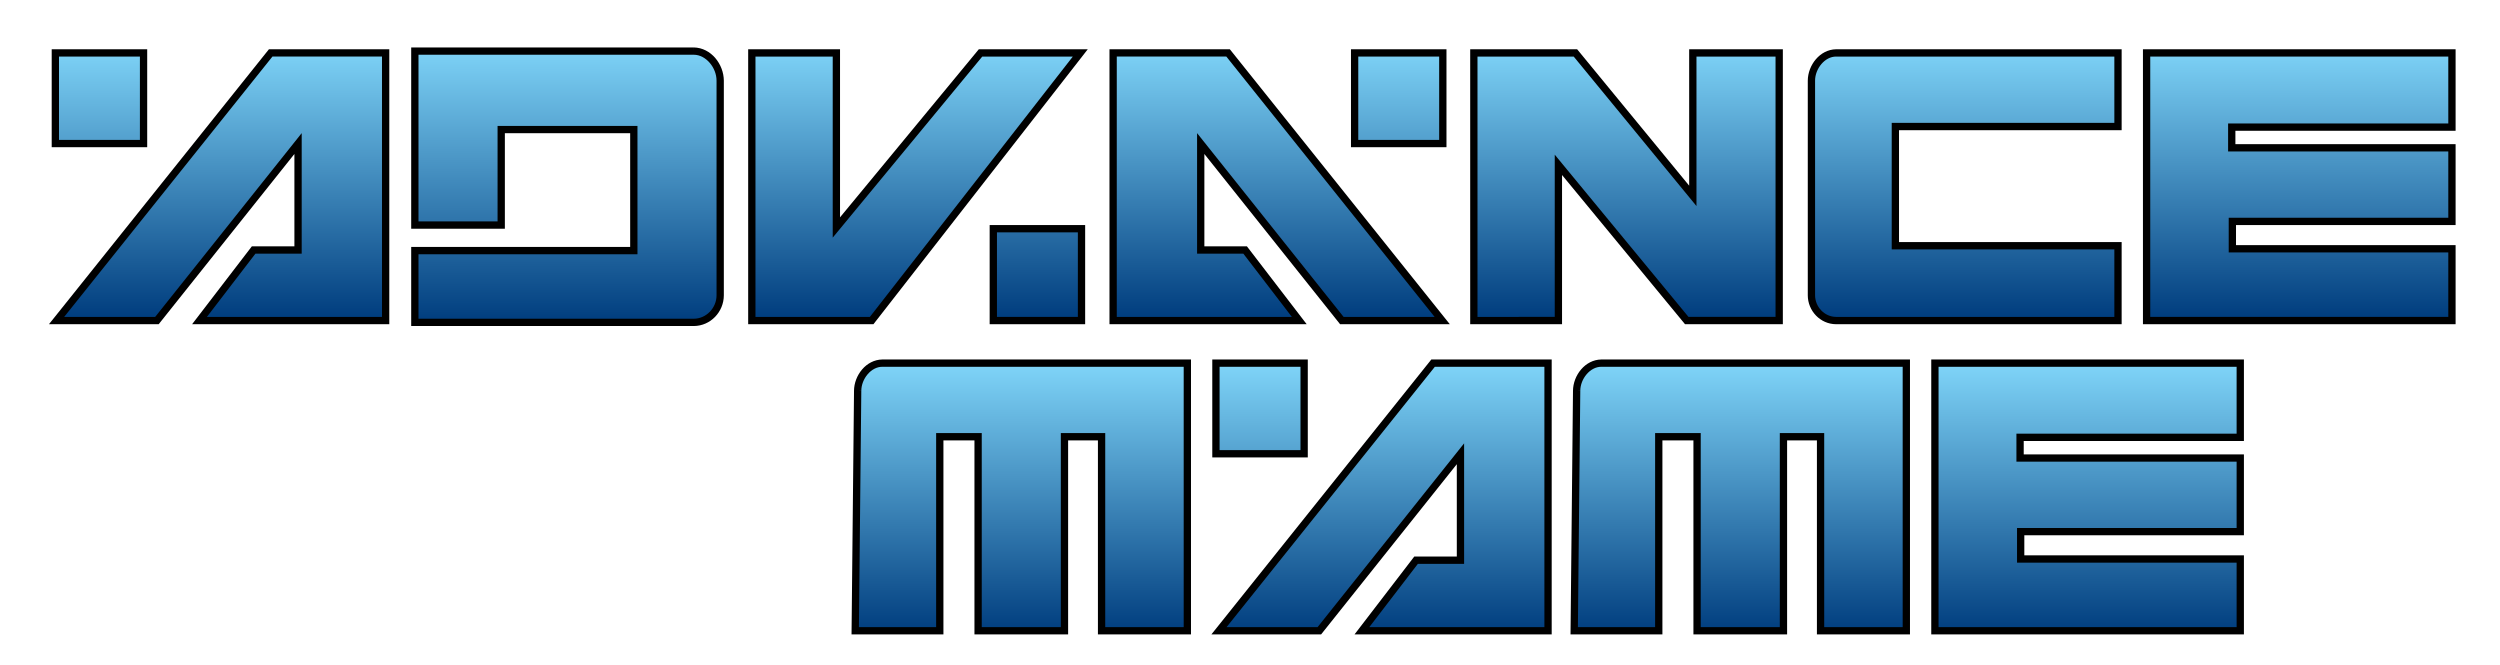
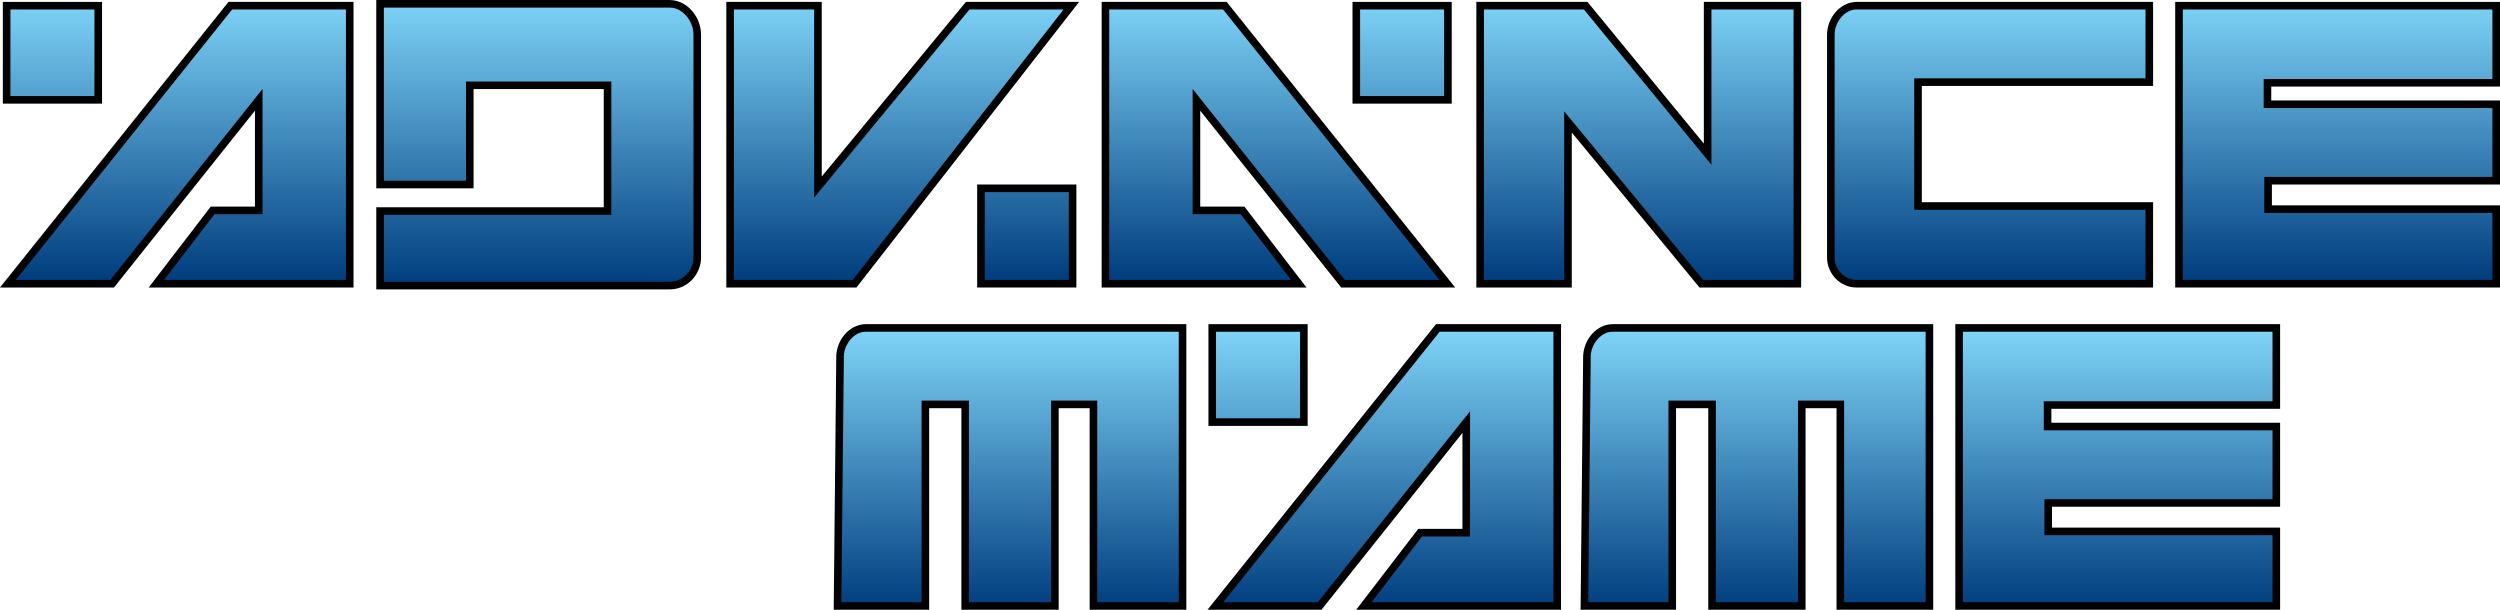
- <svg xmlns="http://www.w3.org/2000/svg" version="1.1" id="Layer_2" x="0px" y="0px" width="685px" height="182px" viewBox="0 0 685 182" enable-background="new 0 0 685 182" xml:space="preserve">
+ <svg xmlns="http://www.w3.org/2000/svg" version="1.1" id="Layer_2" x="0px" y="0px" width="659.415px" height="160.834px" viewBox="13.419 12.999 659.415 160.834" enable-background="new 13.419 12.999 659.415 160.834" xml:space="preserve">
  <g>
-     <linearGradient id="SVGID_1_" gradientUnits="userSpaceOnUse" x1="-115.667" y1="311.5" x2="-115.667" y2="238" gradientTransform="matrix(1 0 0 -1 654 325)">
+     <linearGradient id="SVGID_1_" gradientUnits="userSpaceOnUse" x1="-679.668" y1="534.5" x2="-679.668" y2="608" gradientTransform="matrix(1 0 0 1 1218 -521)">
      <stop offset="0" style="stop-color:#7ED3F7" />
      <stop offset="1" style="stop-color:#003D7E" />
    </linearGradient>
    <path fill="url(#SVGID_1_)" d="M503.083,14.5c-3.728,0-6.75,3.855-6.75,7.583v58.834c0,3.728,3.022,6.915,6.75,6.915h77.25v-20.5   h-61V34.667h61V14.5H503.083z" />
    <path d="M503.083,88.834c-4.317-0.017-7.745-3.648-7.751-7.917l0,0V22.084c0.031-4.223,3.293-8.512,7.751-8.584l0,0v1v1   c-1.508-0.002-2.937,0.785-4.014,2.043l0,0c-1.074,1.252-1.742,2.948-1.738,4.541l0,0v58.833c0.006,3.188,2.611,5.908,5.751,5.915   l0,0h76.249V68.331h-61V33.666h61V15.5h-76.249v-1v-1h78.249v22.166h-61v30.666h61v22.503L503.083,88.834L503.083,88.834z" />
  </g>
  <g>
-     <linearGradient id="SVGID_2_" gradientUnits="userSpaceOnUse" x1="-374.166" y1="224.5" x2="-374.166" y2="151.5" gradientTransform="matrix(1 0 0 -1 654 325)">
+     <linearGradient id="SVGID_2_" gradientUnits="userSpaceOnUse" x1="-938.167" y1="621.5" x2="-938.167" y2="694.5" gradientTransform="matrix(1 0 0 1 1218 -521)">
      <stop offset="0" style="stop-color:#7ED3F7" />
      <stop offset="1" style="stop-color:#003D7E" />
    </linearGradient>
    <path fill="url(#SVGID_2_)" d="M235,107.084c0-3.729,3.022-7.584,6.75-7.584h83.584v73.333h-23.5v-53.167h-10.167v53.167H268   v-53.167h-10.5v53.167h-23.167L235,107.084z" />
    <path d="M267,173.833v-53.17h-8.501v53.17h-25.177l0.678-66.75h-0.002c0.031-4.224,3.294-8.513,7.752-8.585l0,0h84.583v75.333   h-25.502v-53.166h-8.166v53.168H267L267,173.833z M302.834,118.665l-0.002,53.167h21.501V100.5h-82.582   c-1.509-0.004-2.937,0.784-4.014,2.043l0,0c-1.075,1.251-1.743,2.947-1.736,4.54l0,0h-1l0.998,0.011l-0.656,64.738H256.5v-53.167   H269v53.167h21.666v-53.167H302.834L302.834,118.665z" />
  </g>
  <g>
-     <linearGradient id="SVGID_3_" gradientUnits="userSpaceOnUse" x1="-177.166" y1="224.5" x2="-177.166" y2="151.5" gradientTransform="matrix(1 0 0 -1 654 325)">
+     <linearGradient id="SVGID_3_" gradientUnits="userSpaceOnUse" x1="-741.167" y1="621.5" x2="-741.167" y2="694.5" gradientTransform="matrix(1 0 0 1 1218 -521)">
      <stop offset="0" style="stop-color:#7ED3F7" />
      <stop offset="1" style="stop-color:#003D7E" />
    </linearGradient>
    <path fill="url(#SVGID_3_)" d="M432,107.084c0-3.729,3.021-7.584,6.75-7.584h83.584v73.333h-23.5v-53.167h-10.167v53.167H465   v-53.167h-10.5v53.167h-23.166L432,107.084z" />
    <path d="M463.999,173.833v-53.17H455.5v53.17h-25.177L431,107.072l0,0c0.036-4.219,3.297-8.502,7.75-8.574l0,0h84.584v75.333h-25.5   v-53.166h-8.167v53.168H463.999L463.999,173.833z M499.833,118.665v53.167h21.501V100.5H438.75   c-1.507-0.004-2.936,0.784-4.014,2.043l0,0c-1.073,1.251-1.741,2.947-1.736,4.54l0,0h-1l1,0.011l-0.656,64.738H453.5v-53.167H466   l-0.002,53.167h21.668v-53.167H499.833L499.833,118.665z" />
  </g>
  <g>
-     <linearGradient id="SVGID_4_" gradientUnits="userSpaceOnUse" x1="-626.75" y1="311.5" x2="-626.75" y2="238" gradientTransform="matrix(1 0 0 -1 654 325)">
+     <linearGradient id="SVGID_4_" gradientUnits="userSpaceOnUse" x1="-1190.749" y1="534.5" x2="-1190.749" y2="608" gradientTransform="matrix(1 0 0 1 1218 -521)">
      <stop offset="0" style="stop-color:#7ED3F7" />
      <stop offset="1" style="stop-color:#003D7E" />
    </linearGradient>
    <rect x="15.167" y="14.5" fill="url(#SVGID_4_)" width="24.167" height="24.834" />
    <path d="M14.166,40.334V13.5h26.167v25.834v1H14.166L14.166,40.334z M39.333,39.334v-1V39.334L39.333,39.334z M16.166,38.334   h22.168V15.499H16.166V38.334L16.166,38.334z" />
  </g>
  <g>
-     <linearGradient id="SVGID_5_" gradientUnits="userSpaceOnUse" x1="-270.75" y1="311.5" x2="-270.75" y2="238" gradientTransform="matrix(1 0 0 -1 654 325)">
+     <linearGradient id="SVGID_5_" gradientUnits="userSpaceOnUse" x1="-834.75" y1="534.5" x2="-834.75" y2="608" gradientTransform="matrix(1 0 0 1 1218 -521)">
      <stop offset="0" style="stop-color:#7ED3F7" />
      <stop offset="1" style="stop-color:#003D7E" />
    </linearGradient>
    <rect x="371.167" y="14.5" fill="url(#SVGID_5_)" width="24.167" height="24.834" />
    <path d="M370.166,40.334V13.5h26.167v25.834v1H370.166L370.166,40.334z M395.333,39.334v-1V39.334L395.333,39.334z M372.167,38.334   h22.166V15.499h-22.166V38.334L372.167,38.334z" />
  </g>
  <g>
-     <linearGradient id="SVGID_6_" gradientUnits="userSpaceOnUse" x1="-308.75" y1="224.5" x2="-308.75" y2="151.5" gradientTransform="matrix(1 0 0 -1 654 325)">
+     <linearGradient id="SVGID_6_" gradientUnits="userSpaceOnUse" x1="-872.75" y1="621.5" x2="-872.75" y2="694.5" gradientTransform="matrix(1 0 0 1 1218 -521)">
      <stop offset="0" style="stop-color:#7ED3F7" />
      <stop offset="1" style="stop-color:#003D7E" />
    </linearGradient>
    <rect x="333.166" y="99.5" fill="url(#SVGID_6_)" width="24.168" height="24.834" />
    <path d="M332.166,125.334V98.499h26.167v25.835v1H332.166L332.166,125.334z M357.335,124.334v-1.002V124.334L357.335,124.334z    M334.165,123.332h22.17V100.5h-22.17V123.332L334.165,123.332z" />
  </g>
  <g>
-     <linearGradient id="SVGID_7_" gradientUnits="userSpaceOnUse" x1="-593.417" y1="311.5" x2="-593.417" y2="238" gradientTransform="matrix(1 0 0 -1 654 325)">
+     <linearGradient id="SVGID_7_" gradientUnits="userSpaceOnUse" x1="-1157.417" y1="534.5" x2="-1157.417" y2="608" gradientTransform="matrix(1 0 0 1 1218 -521)">
      <stop offset="0" style="stop-color:#7ED3F7" />
      <stop offset="1" style="stop-color:#003D7E" />
    </linearGradient>
    <polygon fill="url(#SVGID_7_)" points="15.5,87.833 74.167,14.5 105.667,14.5 105.667,87.833 54.667,87.833 69.5,68.5 81.667,68.5    81.667,39.333 43,87.833  " />
    <path d="M52.636,88.832l16.37-21.334h11.66V42.19L43.482,88.832H15.499v-0.999l0.781,0.623l-0.781-0.623v0.999h-2.08l60.267-75.333   h32.98v75.333H52.636L52.636,88.832z M42.517,86.833l40.149-50.357V69.5l-12.675-0.003L56.693,86.831h47.973V15.499h-30.02   L17.579,86.833H42.517L42.517,86.833z" />
  </g>
  <g>
-     <linearGradient id="SVGID_8_" gradientUnits="userSpaceOnUse" x1="-274.917" y1="224.5" x2="-274.917" y2="151.5" gradientTransform="matrix(1 0 0 -1 654 325)">
+     <linearGradient id="SVGID_8_" gradientUnits="userSpaceOnUse" x1="-838.918" y1="621.5" x2="-838.918" y2="694.5" gradientTransform="matrix(1 0 0 1 1218 -521)">
      <stop offset="0" style="stop-color:#7ED3F7" />
      <stop offset="1" style="stop-color:#003D7E" />
    </linearGradient>
    <polygon fill="url(#SVGID_8_)" points="334,172.833 392.666,99.5 424.166,99.5 424.166,172.833 373.166,172.833 388,153.5    400.166,153.5 400.166,124.334 361.5,172.833  " />
-     <path d="M371.136,173.832l16.371-21.334h11.657v-25.307l-37.183,46.641H334v-1l0.781,0.624L334,172.832v1h-2.081l60.265-75.333   h32.981v75.333H371.136L371.136,173.832z M361.018,171.833l40.148-50.356V154.5l-12.674-0.002l-13.3,17.332h47.973v-71.331h-30.019   l-57.067,71.334H361.018L361.018,171.833z" />
+     <path d="M371.136,173.832l16.371-21.334h11.657v-25.307l-37.184,46.641H334v-1l0.781,0.624L334,172.832v1h-2.081l60.265-75.333   h32.981v75.333H371.136L371.136,173.832z M361.018,171.833l40.148-50.356V154.5l-12.674-0.002l-13.301,17.332h47.974v-71.331   h-30.019l-57.067,71.334H361.018L361.018,171.833z" />
  </g>
  <g>
-     <linearGradient id="SVGID_9_" gradientUnits="userSpaceOnUse" x1="-303.917" y1="311.5" x2="-303.917" y2="238" gradientTransform="matrix(1 0 0 -1 654 325)">
+     <linearGradient id="SVGID_9_" gradientUnits="userSpaceOnUse" x1="-867.918" y1="534.5" x2="-867.918" y2="608" gradientTransform="matrix(1 0 0 1 1218 -521)">
      <stop offset="0" style="stop-color:#7ED3F7" />
      <stop offset="1" style="stop-color:#003D7E" />
    </linearGradient>
    <polygon fill="url(#SVGID_9_)" points="395.166,87.833 336.5,14.5 305,14.5 305,87.833 356,87.833 341.166,68.5 329,68.5    329,39.333 367.666,87.833  " />
-     <path d="M367.183,88.832l-37.185-46.64v25.306h11.66l16.37,21.334h-54.03V13.499h32.98l58.967,73.708l-0.781,0.626v-1v1   l0.781-0.626l1.302,1.625H367.183L367.183,88.832z M368.146,86.833h24.938l-57.067-71.334h-30.02v71.332h47.973L340.673,69.5   h-12.675V36.474L368.146,86.833L368.146,86.833z" />
+     <path d="M367.184,88.832l-37.186-46.64v25.306h11.66l16.369,21.334h-54.029V13.499h32.98l58.967,73.708l-0.781,0.626v-1v1   l0.781-0.626l1.302,1.625H367.184L367.184,88.832z M368.146,86.833h24.938l-57.067-71.334h-30.02v71.332h47.973L340.673,69.5   h-12.675V36.474L368.146,86.833L368.146,86.833z" />
  </g>
  <g>
    <g>
-       <linearGradient id="SVGID_10_" gradientUnits="userSpaceOnUse" x1="-498.5" y1="311.847" x2="-498.5" y2="236.837" gradientTransform="matrix(1 0 0 -1 654 325)">
+       <linearGradient id="SVGID_10_" gradientUnits="userSpaceOnUse" x1="-1062.501" y1="534.153" x2="-1062.501" y2="609.163" gradientTransform="matrix(1 0 0 1 1218 -521)">
        <stop offset="0" style="stop-color:#7ED3F7" />
        <stop offset="1" style="stop-color:#003D7E" />
      </linearGradient>
      <path fill="url(#SVGID_10_)" d="M190.083,13.999h-76.416v47.667h23.666V35.5h36.333v33.166l-59.999,0.002v19.665h76.416    c4.022-0.007,7.247-3.417,7.249-7.414V22.084C197.317,18.107,194.175,14.036,190.083,13.999z" />
    </g>
    <g>
      <path d="M112.667,89.332V67.668l59.999-0.002V36.499h-34.333v26.167h-25.666V12.999h77.416v0.999l0.01-0.999    c4.793,0.101,8.201,4.625,8.238,9.085l0,0v58.835c-0.006,4.534-3.64,8.395-8.249,8.413l0,0H112.667L112.667,89.332z     M114.667,87.332h75.414c3.439-0.004,6.254-2.954,6.252-6.413l0,0V22.088c0.006-3.498-2.871-7.095-6.258-7.089l0,0h-75.408v45.667    h21.666V34.499h38.333v35.167h-59.999V87.332L114.667,87.332z" />
    </g>
  </g>
  <g>
-     <linearGradient id="SVGID_11_" gradientUnits="userSpaceOnUse" x1="-403" y1="311.5" x2="-403" y2="238" gradientTransform="matrix(1 0 0 -1 654 325)">
+     <linearGradient id="SVGID_11_" gradientUnits="userSpaceOnUse" x1="-967" y1="534.5" x2="-967" y2="608" gradientTransform="matrix(1 0 0 1 1218 -521)">
      <stop offset="0" style="stop-color:#7ED3F7" />
      <stop offset="1" style="stop-color:#003D7E" />
    </linearGradient>
    <polygon fill="url(#SVGID_11_)" points="206,14.5 206,87.833 238.833,87.833 296,14.5 268.667,14.5 229.167,62.334 229.167,14.5     " />
    <path d="M204.999,88.834V14.5v-1h25.169v46.049L268.195,13.5h29.853l-58.726,75.334H204.999L204.999,88.834z M206.999,86.832   h31.346L293.951,15.5h-24.813l-40.972,49.614V15.5H207L206.999,86.832L206.999,86.832z M206,15.5v-1V15.5L206,15.5z" />
  </g>
  <g>
-     <linearGradient id="SVGID_12_" gradientUnits="userSpaceOnUse" x1="-369.75" y1="311.5" x2="-369.75" y2="238" gradientTransform="matrix(1 0 0 -1 654 325)">
+     <linearGradient id="SVGID_12_" gradientUnits="userSpaceOnUse" x1="-933.75" y1="534.5" x2="-933.75" y2="608" gradientTransform="matrix(1 0 0 1 1218 -521)">
      <stop offset="0" style="stop-color:#7ED3F7" />
      <stop offset="1" style="stop-color:#003D7E" />
    </linearGradient>
    <rect x="272.167" y="62.667" fill="url(#SVGID_12_)" width="24.167" height="25.166" />
    <path d="M271.166,88.834V61.665h26.167v26.167v1.002H271.166L271.166,88.834z M296.333,87.832v-1V87.832L296.333,87.832z    M273.166,86.832h22.167V63.666h-22.167V86.832L273.166,86.832z" />
  </g>
  <g>
-     <linearGradient id="SVGID_13_" gradientUnits="userSpaceOnUse" x1="-208.333" y1="311.5" x2="-208.333" y2="238" gradientTransform="matrix(1 0 0 -1 654 325)">
+     <linearGradient id="SVGID_13_" gradientUnits="userSpaceOnUse" x1="-772.334" y1="534.5" x2="-772.334" y2="608" gradientTransform="matrix(1 0 0 1 1218 -521)">
      <stop offset="0" style="stop-color:#7ED3F7" />
      <stop offset="1" style="stop-color:#003D7E" />
    </linearGradient>
    <polygon fill="url(#SVGID_13_)" points="403.833,87.833 403.833,14.5 431.667,14.5 463.833,53.667 463.833,14.5 487.5,14.5    487.5,87.833 462.167,87.833 427,45.167 427,87.833  " />
    <path d="M461.695,88.834L428,47.953v40.881h-24.167v-1.002h1h-1v1.002h-1V13.5h29.305l30.695,37.372V13.5H488.5v75.334H461.695   L461.695,88.834z M404.833,86.832L426,86.829v-44.45l36.639,44.45h23.859V15.5h-21.665v40.961L431.194,15.5h-26.361V86.832   L404.833,86.832z" />
  </g>
  <g>
-     <linearGradient id="SVGID_14_" gradientUnits="userSpaceOnUse" x1="-24" y1="311.5" x2="-24" y2="238" gradientTransform="matrix(1 0 0 -1 654 325)">
+     <linearGradient id="SVGID_14_" gradientUnits="userSpaceOnUse" x1="-588" y1="534.5" x2="-588" y2="608" gradientTransform="matrix(1 0 0 1 1218 -521)">
      <stop offset="0" style="stop-color:#7ED3F7" />
      <stop offset="1" style="stop-color:#003D7E" />
    </linearGradient>
    <polygon fill="url(#SVGID_14_)" points="588.167,14.5 588.167,87.833 671.833,87.833 671.833,68.167 611.667,68.167    611.667,60.667 671.833,60.667 671.833,40.5 611.5,40.5 611.5,34.833 671.833,34.833 671.833,14.5  " />
    <path d="M587.167,88.834V14.5v-1h85.667v22.333h-60.335V39.5h60.335v22.167h-60.168v5.499h60.168v21.668H587.167L587.167,88.834z    M589.167,86.829h81.666V69.166h-60.166v-9.501h60.166V41.5H610.5v-7.667h60.333V15.5h-81.666V86.829L589.167,86.829z    M588.167,15.5v-1V15.5L588.167,15.5z" />
  </g>
  <g>
-     <linearGradient id="SVGID_15_" gradientUnits="userSpaceOnUse" x1="-82" y1="224.5" x2="-82" y2="151.5" gradientTransform="matrix(1 0 0 -1 654 325)">
+     <linearGradient id="SVGID_15_" gradientUnits="userSpaceOnUse" x1="-646" y1="621.5" x2="-646" y2="694.5" gradientTransform="matrix(1 0 0 1 1218 -521)">
      <stop offset="0" style="stop-color:#7ED3F7" />
      <stop offset="1" style="stop-color:#003D7E" />
    </linearGradient>
    <polygon fill="url(#SVGID_15_)" points="530.166,99.5 530.166,172.833 613.834,172.833 613.834,153.167 553.666,153.167    553.666,145.667 613.834,145.667 613.834,125.5 553.5,125.5 553.5,119.834 613.834,119.834 613.834,99.5  " />
    <path d="M529.165,173.833V99.5v-1.002h85.669v22.336l-60.334-0.002v3.667h60.334v22.167l-60.169-0.003v5.502h60.169v21.668H529.165   L529.165,173.833z M531.165,171.832h81.668v-17.667h-60.167v-9.499h60.167v-18.167H552.5v-7.667h60.332V100.5h-81.668   L531.165,171.832L531.165,171.832z M530.165,100.5v-1V100.5L530.165,100.5z" />
  </g>
</svg>
